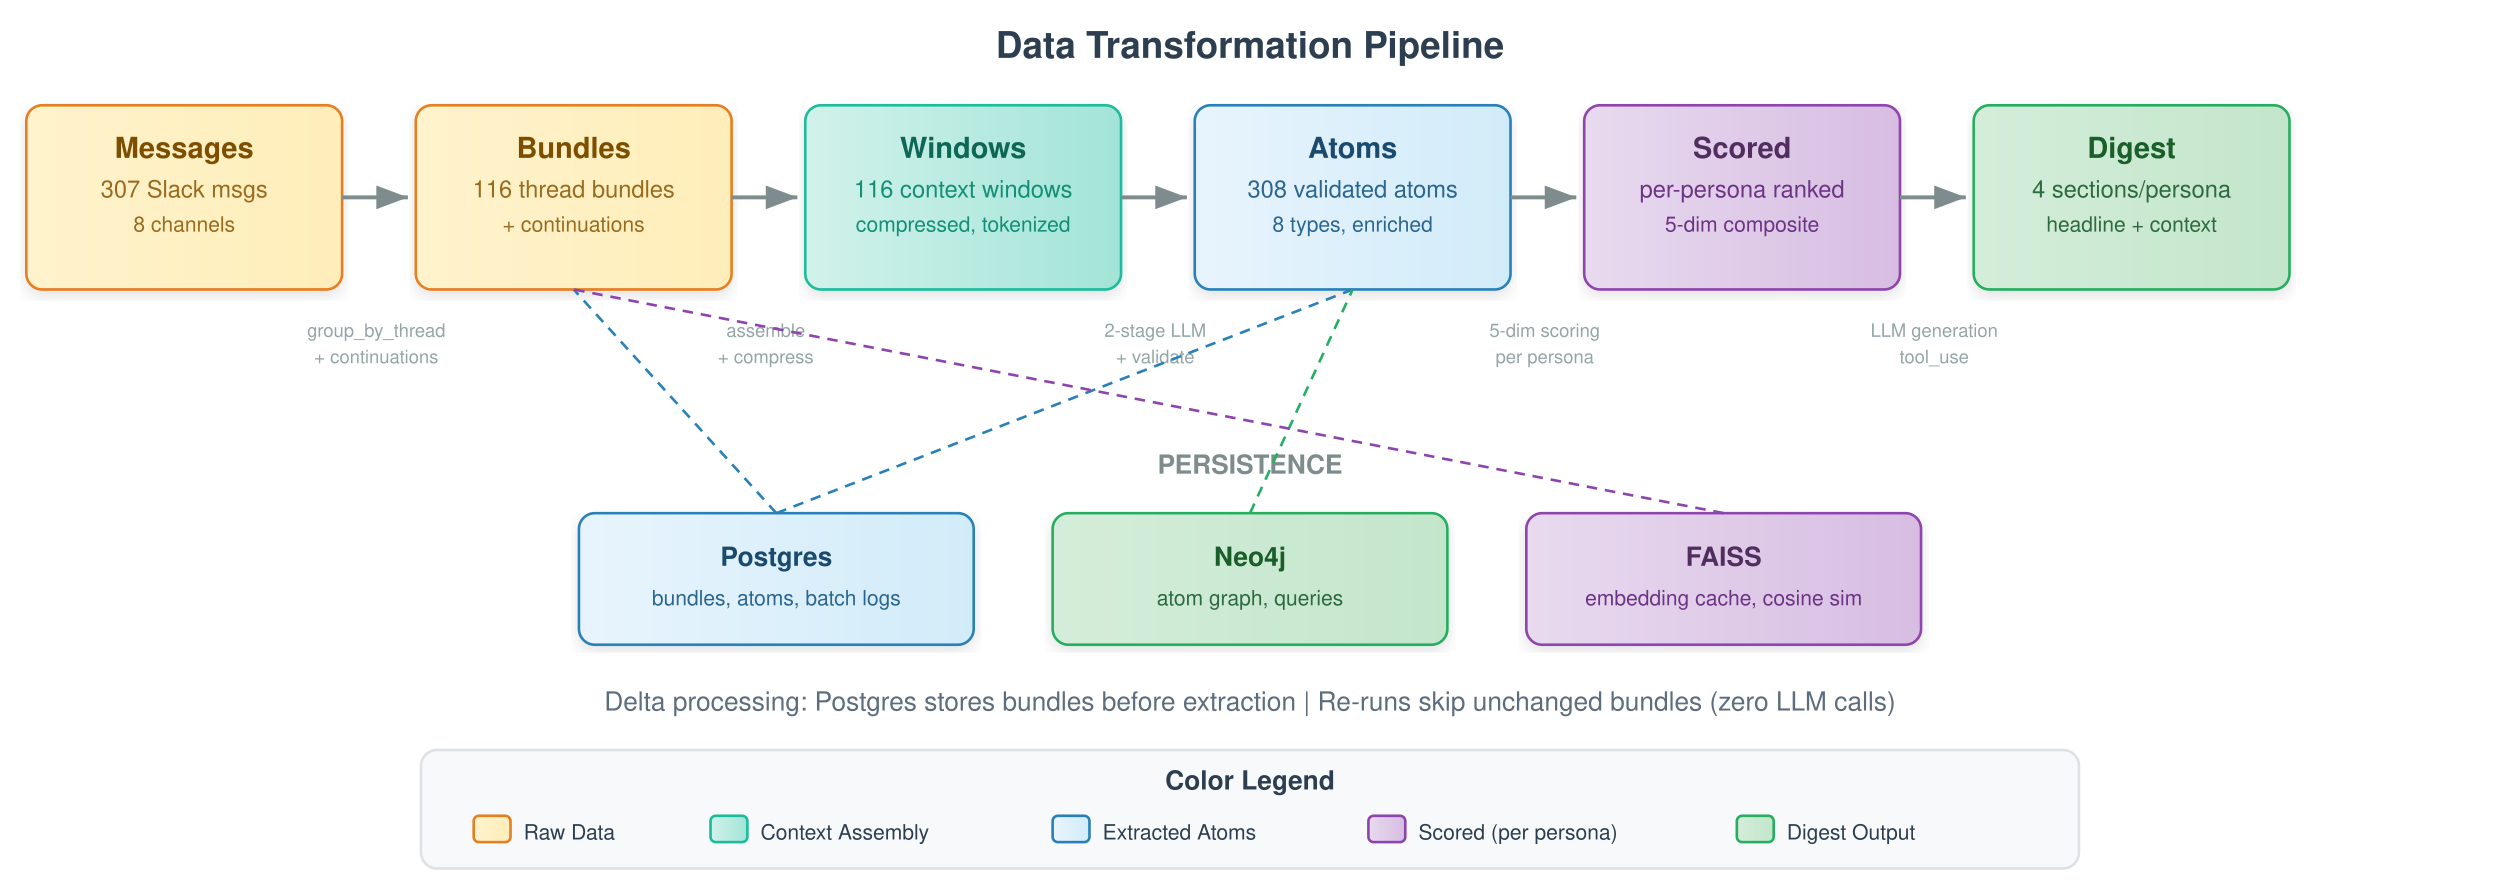
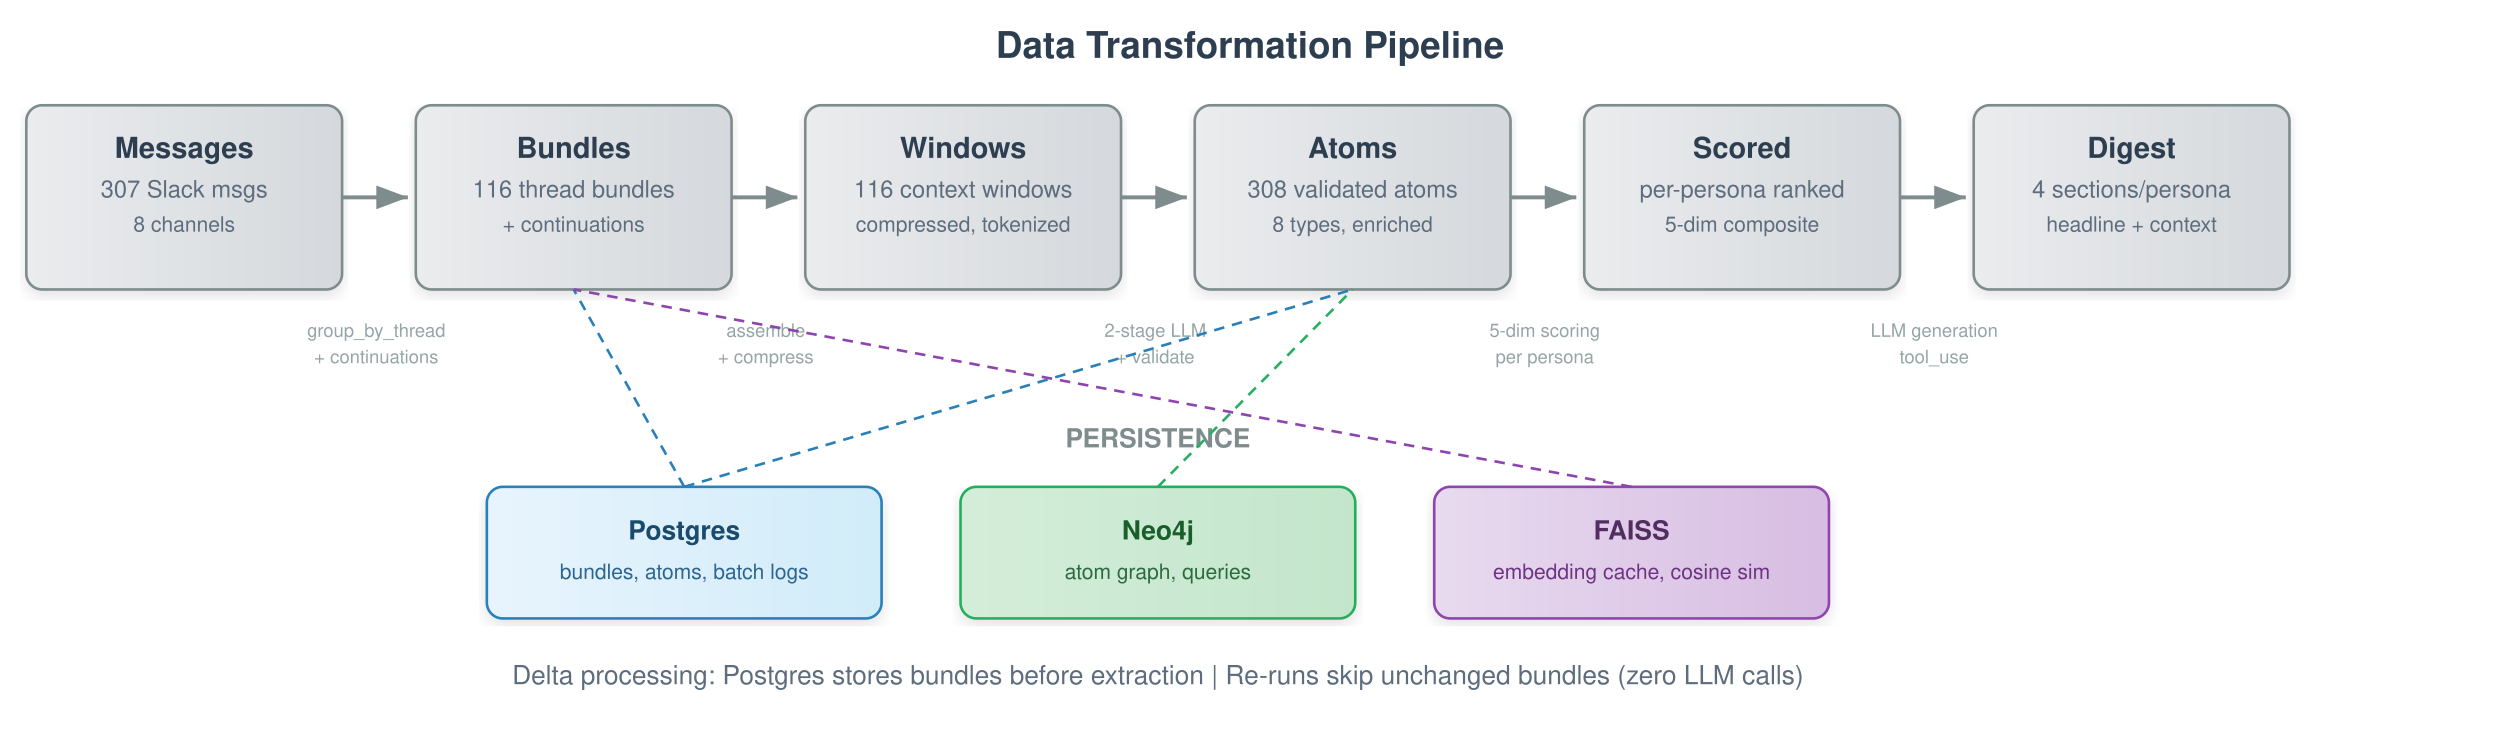
- <svg xmlns="http://www.w3.org/2000/svg" viewBox="0 0 950 340" font-family="'Segoe UI', Helvetica, Arial, sans-serif">
+ <svg xmlns="http://www.w3.org/2000/svg" viewBox="0 0 950 280" font-family="'Segoe UI', Helvetica, Arial, sans-serif">
  <defs>
-     <linearGradient id="orangeGrad" x1="0%" y1="0%" x2="100%" y2="0%">
-       <stop offset="0%" stop-color="#fff3cd" />
-       <stop offset="100%" stop-color="#ffeeba" />
+     <linearGradient id="slateGrad" x1="0%" y1="0%" x2="100%" y2="0%">
+       <stop offset="0%" stop-color="#eaecee" />
+       <stop offset="100%" stop-color="#d5d8dc" />
    </linearGradient>
    <linearGradient id="blueGrad" x1="0%" y1="0%" x2="100%" y2="0%">
      <stop offset="0%" stop-color="#e8f4fd" />
      <stop offset="100%" stop-color="#d1ecf9" />
    </linearGradient>
-     <linearGradient id="redGrad" x1="0%" y1="0%" x2="100%" y2="0%">
-       <stop offset="0%" stop-color="#f8d7da" />
-       <stop offset="100%" stop-color="#f5c6cb" />
+     <linearGradient id="greenGrad" x1="0%" y1="0%" x2="100%" y2="0%">
+       <stop offset="0%" stop-color="#d4edda" />
+       <stop offset="100%" stop-color="#c3e6cb" />
    </linearGradient>
    <linearGradient id="purpleGrad" x1="0%" y1="0%" x2="100%" y2="0%">
      <stop offset="0%" stop-color="#e8daef" />
      <stop offset="100%" stop-color="#d7bde2" />
-     </linearGradient>
-     <linearGradient id="greenGrad" x1="0%" y1="0%" x2="100%" y2="0%">
-       <stop offset="0%" stop-color="#d4edda" />
-       <stop offset="100%" stop-color="#c3e6cb" />
-     </linearGradient>
-     <linearGradient id="tealGrad" x1="0%" y1="0%" x2="100%" y2="0%">
-       <stop offset="0%" stop-color="#d1f2eb" />
-       <stop offset="100%" stop-color="#a3e4d7" />
    </linearGradient>
    <filter id="shadow" x="-2%" y="-2%" width="104%" height="108%">
      <feDropShadow dx="0" dy="2" stdDeviation="3" flood-opacity="0.12" />
    </filter>
    <marker id="arrow" markerWidth="8" markerHeight="6" refX="8" refY="3" orient="auto">
      <polygon points="0 0, 8 3, 0 6" fill="#7f8c8d" />
    </marker>
  </defs>
  <text x="475" y="22" text-anchor="middle" font-size="14" font-weight="bold" fill="#2c3e50">Data Transformation Pipeline</text>
-   <rect x="10" y="40" width="120" height="70" rx="6" fill="url(#orangeGrad)" stroke="#e67e22" stroke-width="1" filter="url(#shadow)" />
-   <text x="70" y="60" text-anchor="middle" font-size="11" font-weight="bold" fill="#7d4e00">Messages</text>
-   <text x="70" y="75" text-anchor="middle" font-size="9" fill="#9a6b1e">307 Slack msgs</text>
-   <text x="70" y="88" text-anchor="middle" font-size="8" fill="#9a6b1e">8 channels</text>
+   <rect x="10" y="40" width="120" height="70" rx="6" fill="url(#slateGrad)" stroke="#7f8c8d" stroke-width="1" filter="url(#shadow)" />
+   <text x="70" y="60" text-anchor="middle" font-size="11" font-weight="bold" fill="#2c3e50">Messages</text>
+   <text x="70" y="75" text-anchor="middle" font-size="9" fill="#5d6d7e">307 Slack msgs</text>
+   <text x="70" y="88" text-anchor="middle" font-size="8" fill="#5d6d7e">8 channels</text>
  <line x1="130" y1="75" x2="155" y2="75" stroke="#7f8c8d" stroke-width="1.5" marker-end="url(#arrow)" />
-   <text x="143" y="67" text-anchor="middle" font-size="7" fill="#95a5a6" transform="rotate(-90 143,67)"> </text>
-   <rect x="158" y="40" width="120" height="70" rx="6" fill="url(#orangeGrad)" stroke="#e67e22" stroke-width="1" filter="url(#shadow)" />
-   <text x="218" y="60" text-anchor="middle" font-size="11" font-weight="bold" fill="#7d4e00">Bundles</text>
-   <text x="218" y="75" text-anchor="middle" font-size="9" fill="#9a6b1e">116 thread bundles</text>
-   <text x="218" y="88" text-anchor="middle" font-size="8" fill="#9a6b1e">+ continuations</text>
+   <rect x="158" y="40" width="120" height="70" rx="6" fill="url(#slateGrad)" stroke="#7f8c8d" stroke-width="1" filter="url(#shadow)" />
+   <text x="218" y="60" text-anchor="middle" font-size="11" font-weight="bold" fill="#2c3e50">Bundles</text>
+   <text x="218" y="75" text-anchor="middle" font-size="9" fill="#5d6d7e">116 thread bundles</text>
+   <text x="218" y="88" text-anchor="middle" font-size="8" fill="#5d6d7e">+ continuations</text>
  <line x1="278" y1="75" x2="303" y2="75" stroke="#7f8c8d" stroke-width="1.5" marker-end="url(#arrow)" />
-   <rect x="306" y="40" width="120" height="70" rx="6" fill="url(#tealGrad)" stroke="#1abc9c" stroke-width="1" filter="url(#shadow)" />
-   <text x="366" y="60" text-anchor="middle" font-size="11" font-weight="bold" fill="#0e6655">Windows</text>
-   <text x="366" y="75" text-anchor="middle" font-size="9" fill="#148f77">116 context windows</text>
-   <text x="366" y="88" text-anchor="middle" font-size="8" fill="#148f77">compressed, tokenized</text>
+   <rect x="306" y="40" width="120" height="70" rx="6" fill="url(#slateGrad)" stroke="#7f8c8d" stroke-width="1" filter="url(#shadow)" />
+   <text x="366" y="60" text-anchor="middle" font-size="11" font-weight="bold" fill="#2c3e50">Windows</text>
+   <text x="366" y="75" text-anchor="middle" font-size="9" fill="#5d6d7e">116 context windows</text>
+   <text x="366" y="88" text-anchor="middle" font-size="8" fill="#5d6d7e">compressed, tokenized</text>
  <line x1="426" y1="75" x2="451" y2="75" stroke="#7f8c8d" stroke-width="1.5" marker-end="url(#arrow)" />
-   <rect x="454" y="40" width="120" height="70" rx="6" fill="url(#blueGrad)" stroke="#2980b9" stroke-width="1" filter="url(#shadow)" />
-   <text x="514" y="60" text-anchor="middle" font-size="11" font-weight="bold" fill="#1a4a6e">Atoms</text>
-   <text x="514" y="75" text-anchor="middle" font-size="9" fill="#2c6690">308 validated atoms</text>
-   <text x="514" y="88" text-anchor="middle" font-size="8" fill="#2c6690">8 types, enriched</text>
+   <rect x="454" y="40" width="120" height="70" rx="6" fill="url(#slateGrad)" stroke="#7f8c8d" stroke-width="1" filter="url(#shadow)" />
+   <text x="514" y="60" text-anchor="middle" font-size="11" font-weight="bold" fill="#2c3e50">Atoms</text>
+   <text x="514" y="75" text-anchor="middle" font-size="9" fill="#5d6d7e">308 validated atoms</text>
+   <text x="514" y="88" text-anchor="middle" font-size="8" fill="#5d6d7e">8 types, enriched</text>
  <line x1="574" y1="75" x2="599" y2="75" stroke="#7f8c8d" stroke-width="1.5" marker-end="url(#arrow)" />
-   <rect x="602" y="40" width="120" height="70" rx="6" fill="url(#purpleGrad)" stroke="#8e44ad" stroke-width="1" filter="url(#shadow)" />
-   <text x="662" y="60" text-anchor="middle" font-size="11" font-weight="bold" fill="#512e5f">Scored</text>
-   <text x="662" y="75" text-anchor="middle" font-size="9" fill="#6c3483">per-persona ranked</text>
-   <text x="662" y="88" text-anchor="middle" font-size="8" fill="#6c3483">5-dim composite</text>
+   <rect x="602" y="40" width="120" height="70" rx="6" fill="url(#slateGrad)" stroke="#7f8c8d" stroke-width="1" filter="url(#shadow)" />
+   <text x="662" y="60" text-anchor="middle" font-size="11" font-weight="bold" fill="#2c3e50">Scored</text>
+   <text x="662" y="75" text-anchor="middle" font-size="9" fill="#5d6d7e">per-persona ranked</text>
+   <text x="662" y="88" text-anchor="middle" font-size="8" fill="#5d6d7e">5-dim composite</text>
  <line x1="722" y1="75" x2="747" y2="75" stroke="#7f8c8d" stroke-width="1.5" marker-end="url(#arrow)" />
-   <rect x="750" y="40" width="120" height="70" rx="6" fill="url(#greenGrad)" stroke="#27ae60" stroke-width="1" filter="url(#shadow)" />
-   <text x="810" y="60" text-anchor="middle" font-size="11" font-weight="bold" fill="#1a5e2a">Digest</text>
-   <text x="810" y="75" text-anchor="middle" font-size="9" fill="#2d6a3f">4 sections/persona</text>
-   <text x="810" y="88" text-anchor="middle" font-size="8" fill="#2d6a3f">headline + context</text>
+   <rect x="750" y="40" width="120" height="70" rx="6" fill="url(#slateGrad)" stroke="#7f8c8d" stroke-width="1" filter="url(#shadow)" />
+   <text x="810" y="60" text-anchor="middle" font-size="11" font-weight="bold" fill="#2c3e50">Digest</text>
+   <text x="810" y="75" text-anchor="middle" font-size="9" fill="#5d6d7e">4 sections/persona</text>
+   <text x="810" y="88" text-anchor="middle" font-size="8" fill="#5d6d7e">headline + context</text>
  <text x="143" y="128" text-anchor="middle" font-size="7" fill="#95a5a6">group_by_thread</text>
  <text x="143" y="138" text-anchor="middle" font-size="7" fill="#95a5a6">+ continuations</text>
  <text x="291" y="128" text-anchor="middle" font-size="7" fill="#95a5a6">assemble</text>
  <text x="291" y="138" text-anchor="middle" font-size="7" fill="#95a5a6">+ compress</text>
  <text x="439" y="128" text-anchor="middle" font-size="7" fill="#95a5a6">2-stage LLM</text>
  <text x="439" y="138" text-anchor="middle" font-size="7" fill="#95a5a6">+ validate</text>
  <text x="587" y="128" text-anchor="middle" font-size="7" fill="#95a5a6">5-dim scoring</text>
  <text x="587" y="138" text-anchor="middle" font-size="7" fill="#95a5a6">per persona</text>
  <text x="735" y="128" text-anchor="middle" font-size="7" fill="#95a5a6">LLM generation</text>
  <text x="735" y="138" text-anchor="middle" font-size="7" fill="#95a5a6">tool_use</text>
-   <text x="475" y="180" text-anchor="middle" font-size="10" font-weight="bold" fill="#7f8c8d">PERSISTENCE</text>
-   <rect x="220" y="195" width="150" height="50" rx="6" fill="url(#blueGrad)" stroke="#2980b9" stroke-width="1" filter="url(#shadow)" />
-   <text x="295" y="215" text-anchor="middle" font-size="10" font-weight="bold" fill="#1a4a6e">Postgres</text>
-   <text x="295" y="230" text-anchor="middle" font-size="8" fill="#2c6690">bundles, atoms, batch logs</text>
-   <rect x="400" y="195" width="150" height="50" rx="6" fill="url(#greenGrad)" stroke="#27ae60" stroke-width="1" filter="url(#shadow)" />
-   <text x="475" y="215" text-anchor="middle" font-size="10" font-weight="bold" fill="#1a5e2a">Neo4j</text>
-   <text x="475" y="230" text-anchor="middle" font-size="8" fill="#2d6a3f">atom graph, queries</text>
-   <rect x="580" y="195" width="150" height="50" rx="6" fill="url(#purpleGrad)" stroke="#8e44ad" stroke-width="1" filter="url(#shadow)" />
-   <text x="655" y="215" text-anchor="middle" font-size="10" font-weight="bold" fill="#512e5f">FAISS</text>
-   <text x="655" y="230" text-anchor="middle" font-size="8" fill="#6c3483">embedding cache, cosine sim</text>
-   <line x1="295" y1="195" x2="218" y2="110" stroke="#2980b9" stroke-width="1" stroke-dasharray="4,3" />
-   <line x1="295" y1="195" x2="514" y2="110" stroke="#2980b9" stroke-width="1" stroke-dasharray="4,3" />
-   <line x1="475" y1="195" x2="514" y2="110" stroke="#27ae60" stroke-width="1" stroke-dasharray="4,3" />
-   <line x1="655" y1="195" x2="218" y2="110" stroke="#8e44ad" stroke-width="1" stroke-dasharray="4,3" />
-   <text x="475" y="270" text-anchor="middle" font-size="10" fill="#5d6d7e">Delta processing: Postgres stores bundles before extraction | Re-runs skip unchanged bundles (zero LLM calls)</text>
-   <rect x="160" y="285" width="630" height="45" rx="6" fill="#f8f9fa" stroke="#dee2e6" stroke-width="1" />
-   <text x="475" y="300" text-anchor="middle" font-size="10" font-weight="bold" fill="#2c3e50">Color Legend</text>
-   <rect x="180" y="310" width="14" height="10" rx="2" fill="url(#orangeGrad)" stroke="#e67e22" stroke-width="1" />
-   <text x="199" y="319" font-size="8" fill="#2c3e50">Raw Data</text>
-   <rect x="270" y="310" width="14" height="10" rx="2" fill="url(#tealGrad)" stroke="#1abc9c" stroke-width="1" />
-   <text x="289" y="319" font-size="8" fill="#2c3e50">Context Assembly</text>
-   <rect x="400" y="310" width="14" height="10" rx="2" fill="url(#blueGrad)" stroke="#2980b9" stroke-width="1" />
-   <text x="419" y="319" font-size="8" fill="#2c3e50">Extracted Atoms</text>
-   <rect x="520" y="310" width="14" height="10" rx="2" fill="url(#purpleGrad)" stroke="#8e44ad" stroke-width="1" />
-   <text x="539" y="319" font-size="8" fill="#2c3e50">Scored (per persona)</text>
-   <rect x="660" y="310" width="14" height="10" rx="2" fill="url(#greenGrad)" stroke="#27ae60" stroke-width="1" />
-   <text x="679" y="319" font-size="8" fill="#2c3e50">Digest Output</text>
+   <text x="440" y="170" text-anchor="middle" font-size="10" font-weight="bold" fill="#7f8c8d">PERSISTENCE</text>
+   <rect x="185" y="185" width="150" height="50" rx="6" fill="url(#blueGrad)" stroke="#2980b9" stroke-width="1" filter="url(#shadow)" />
+   <text x="260" y="205" text-anchor="middle" font-size="10" font-weight="bold" fill="#1a4a6e">Postgres</text>
+   <text x="260" y="220" text-anchor="middle" font-size="8" fill="#2c6690">bundles, atoms, batch logs</text>
+   <rect x="365" y="185" width="150" height="50" rx="6" fill="url(#greenGrad)" stroke="#27ae60" stroke-width="1" filter="url(#shadow)" />
+   <text x="440" y="205" text-anchor="middle" font-size="10" font-weight="bold" fill="#1a5e2a">Neo4j</text>
+   <text x="440" y="220" text-anchor="middle" font-size="8" fill="#2d6a3f">atom graph, queries</text>
+   <rect x="545" y="185" width="150" height="50" rx="6" fill="url(#purpleGrad)" stroke="#8e44ad" stroke-width="1" filter="url(#shadow)" />
+   <text x="620" y="205" text-anchor="middle" font-size="10" font-weight="bold" fill="#512e5f">FAISS</text>
+   <text x="620" y="220" text-anchor="middle" font-size="8" fill="#6c3483">embedding cache, cosine sim</text>
+   <line x1="260" y1="185" x2="218" y2="110" stroke="#2980b9" stroke-width="1" stroke-dasharray="4,3" />
+   <line x1="260" y1="185" x2="514" y2="110" stroke="#2980b9" stroke-width="1" stroke-dasharray="4,3" />
+   <line x1="440" y1="185" x2="514" y2="110" stroke="#27ae60" stroke-width="1" stroke-dasharray="4,3" />
+   <line x1="620" y1="185" x2="218" y2="110" stroke="#8e44ad" stroke-width="1" stroke-dasharray="4,3" />
+   <text x="440" y="260" text-anchor="middle" font-size="10" fill="#5d6d7e">Delta processing: Postgres stores bundles before extraction | Re-runs skip unchanged bundles (zero LLM calls)</text>
</svg>
